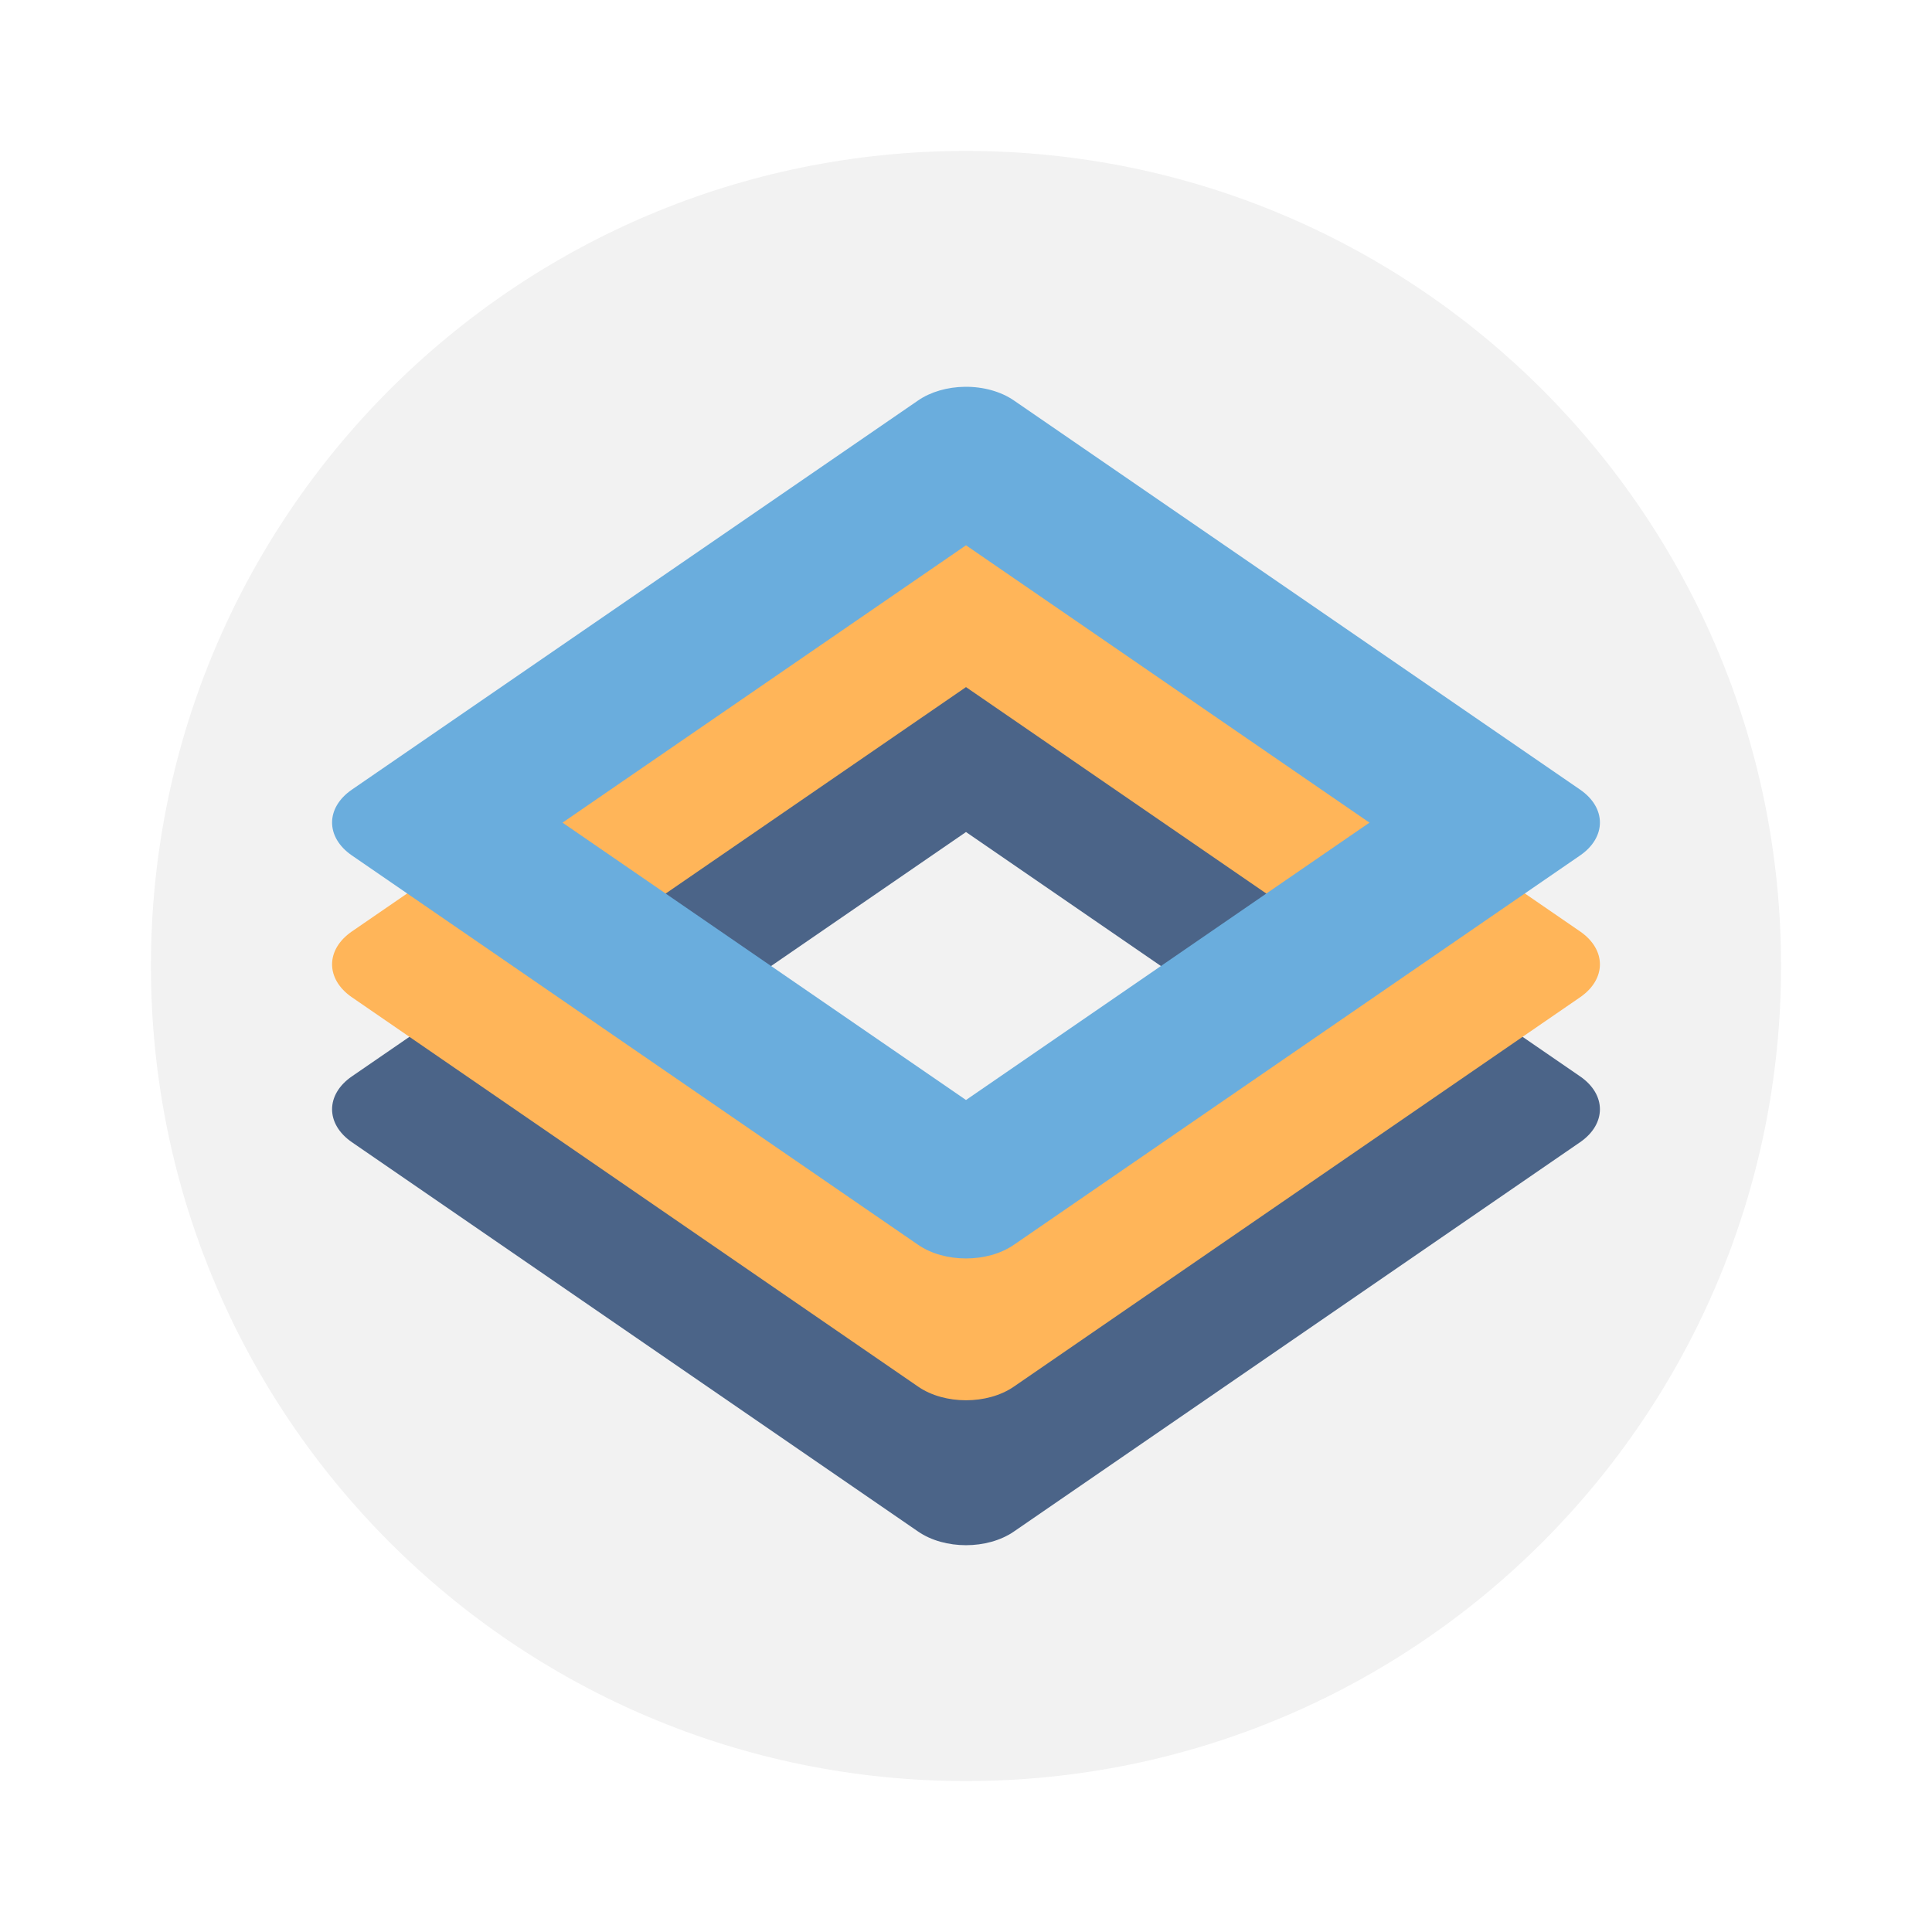
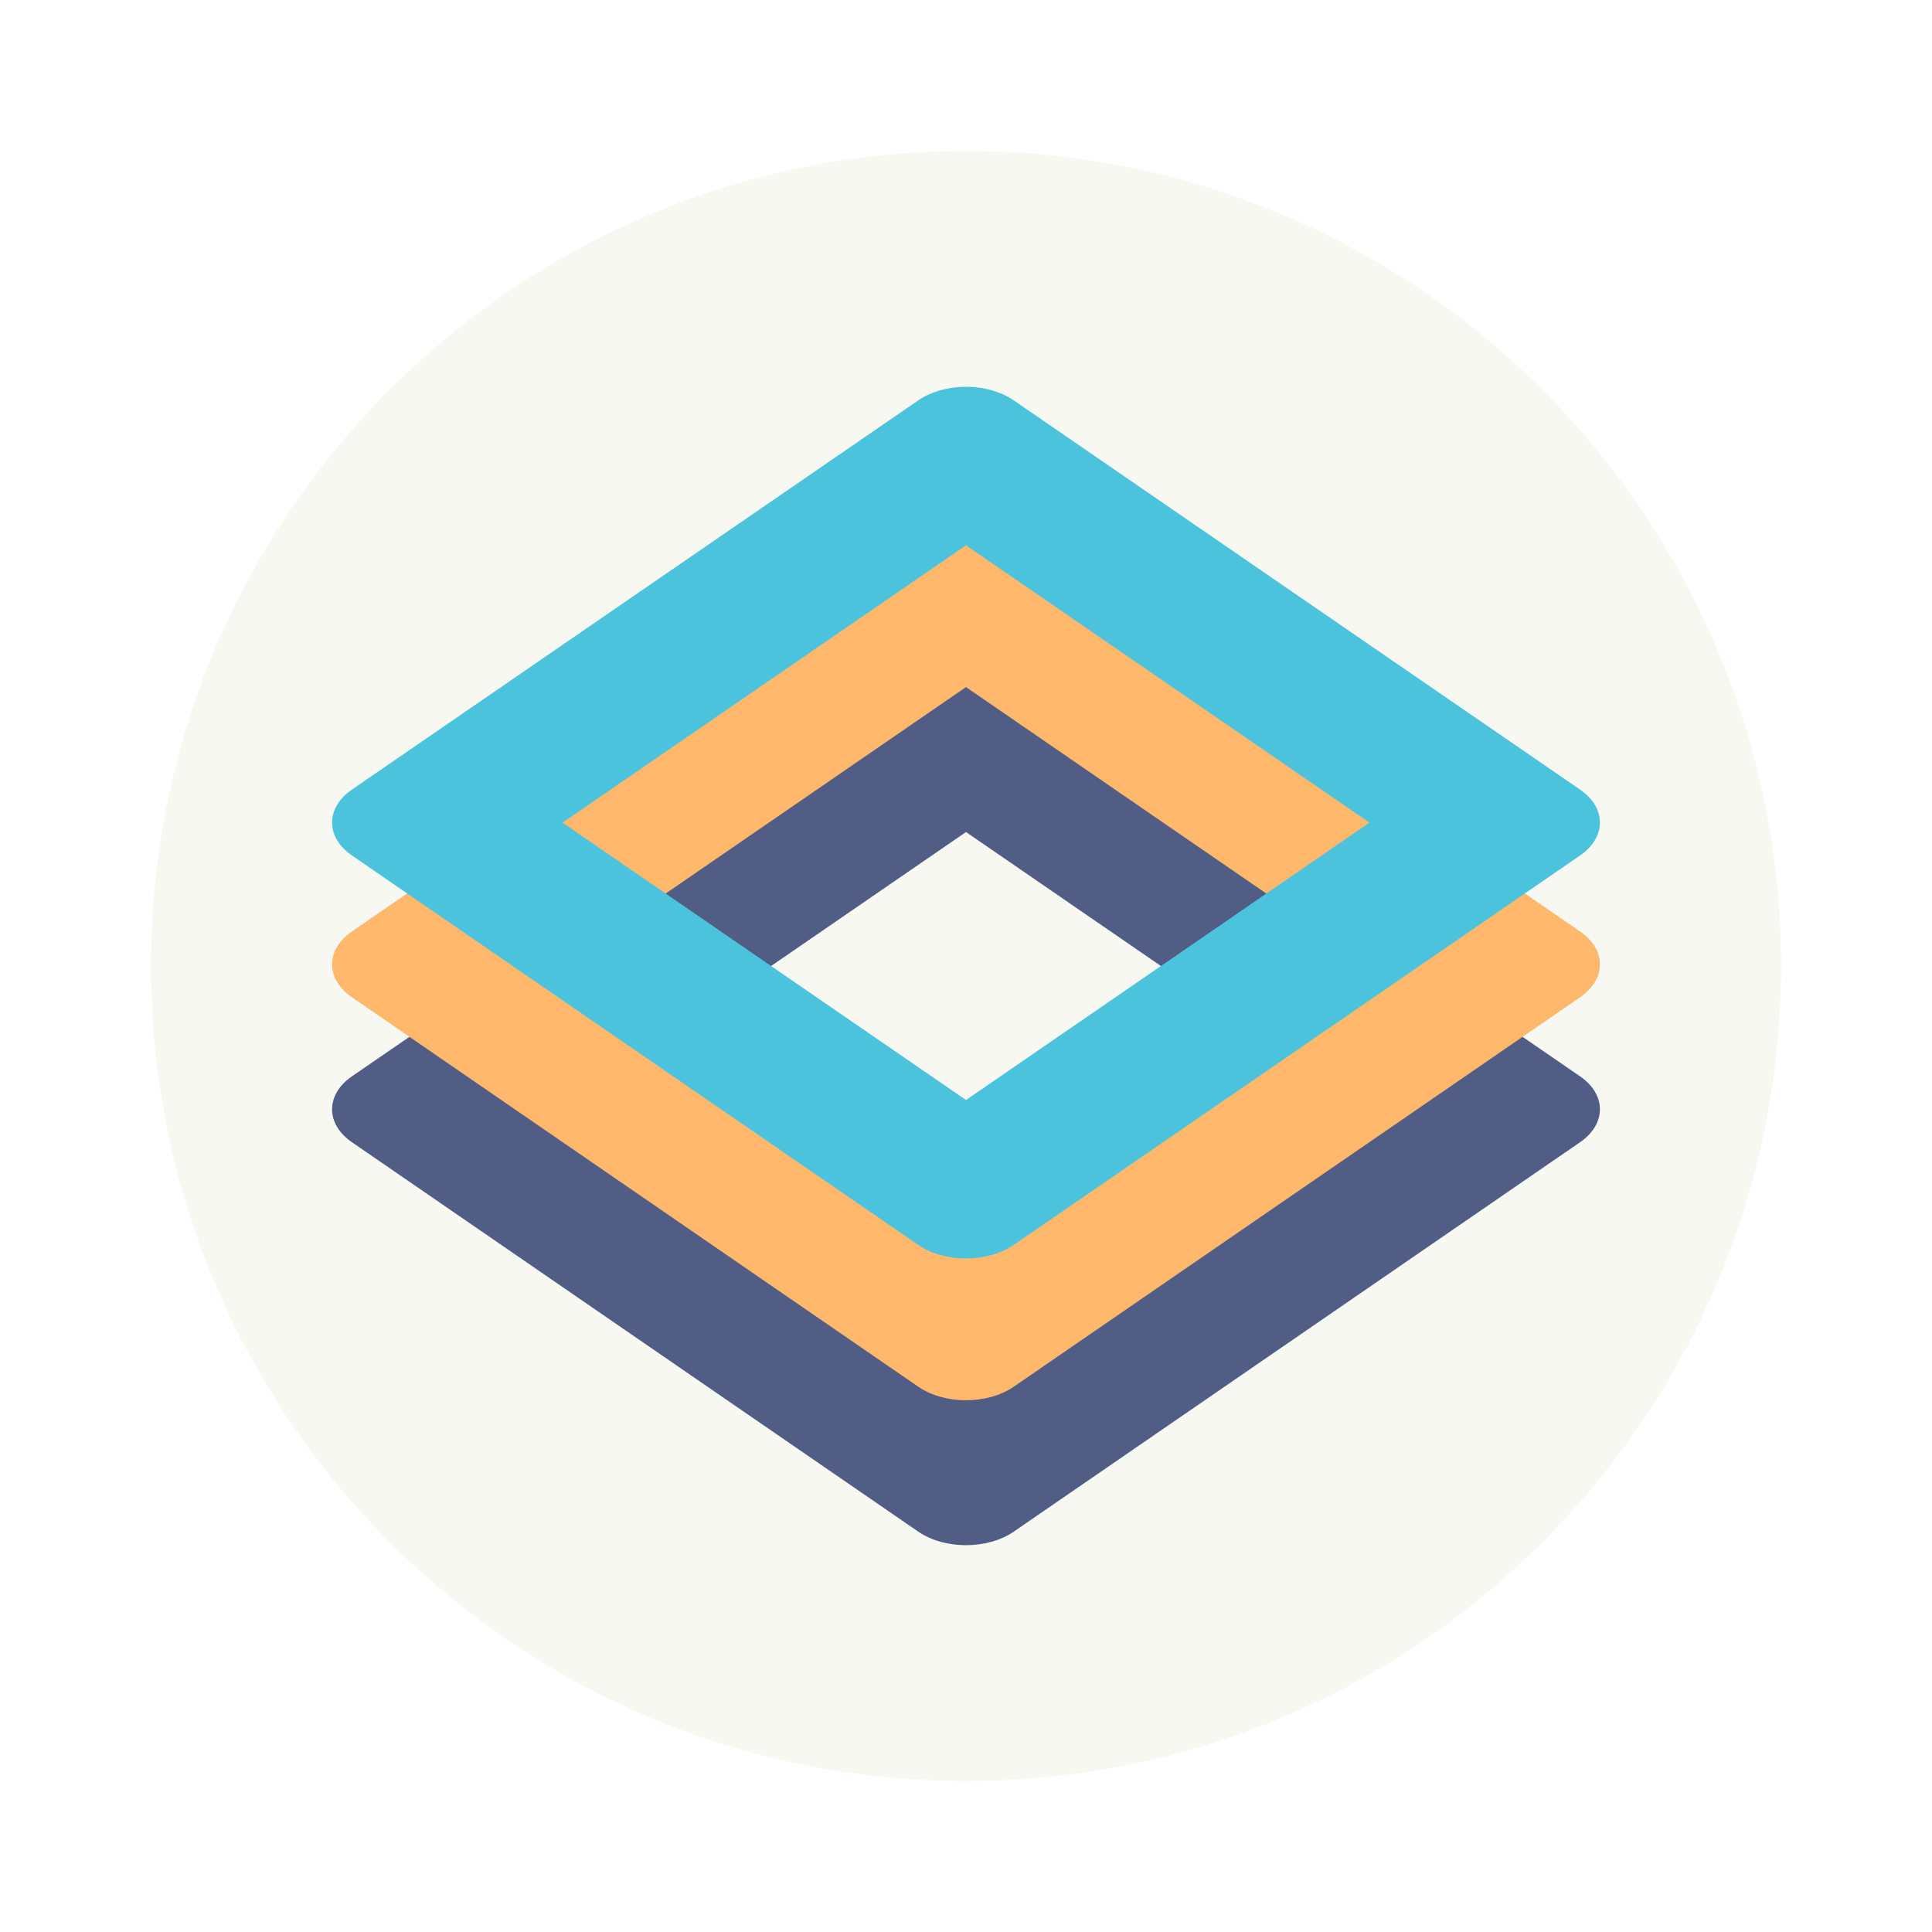
<svg xmlns="http://www.w3.org/2000/svg" width="64" height="64" version="1.1">
-   <rect x="5" y="5" width="54" height="54" rx="27" ry="27" fill="#f2f2f2" stroke-width="3.644" />
-   <path d="m31.964 22.312a2.242 1.542 0 0 0-1.548 0.451l-18.76 12.894a2.242 1.542 0 0 0 0 2.179l18.76 12.9a2.242 1.542 0 0 0 3.168 0l18.76-12.9a2.242 1.542 0 0 0 0-2.179l-18.76-12.894a2.242 1.542 0 0 0-1.62-0.451zm0.036 5.25 13.366 9.188-13.366 9.188-13.366-9.188z" fill="#4b6488" stroke-width="2.625" />
-   <path d="m31.964 17.511a2.242 1.542 0 0 0-1.548 0.451l-18.76 12.894a2.242 1.542 0 0 0 0 2.179l18.76 12.9a2.242 1.542 0 0 0 3.168 0l18.76-12.9a2.242 1.542 0 0 0 0-2.179l-18.76-12.894a2.242 1.542 0 0 0-1.62-0.451zm0.036 5.25 13.366 9.188-13.366 9.188-13.366-9.188z" fill="#ffb559" stroke-width="2.625" />
-   <path d="m31.964 12.813a2.242 1.542 0 0 0-1.548 0.451l-18.76 12.894a2.242 1.542 0 0 0 0 2.179l18.76 12.9a2.242 1.542 0 0 0 3.168 0l18.76-12.9a2.242 1.542 0 0 0 0-2.179l-18.76-12.894a2.242 1.542 0 0 0-1.62-0.451zm0.036 5.25 13.366 9.188-13.366 9.188-13.366-9.188z" fill="#6aaddd" stroke-width="2.625" />
+   <rect x="5" y="5" width="54" height="54" rx="27" ry="27" fill="#f8f8f2" stroke-width="3.644" />
+   <path d="m31.964 22.312a2.242 1.542 0 0 0-1.548 0.451l-18.76 12.894a2.242 1.542 0 0 0 0 2.179l18.76 12.9a2.242 1.542 0 0 0 3.168 0l18.76-12.9a2.242 1.542 0 0 0 0-2.179l-18.76-12.894a2.242 1.542 0 0 0-1.62-0.451zm0.036 5.25 13.366 9.188-13.366 9.188-13.366-9.188z" fill="#515d85" stroke-width="2.625" />
+   <path d="m31.964 17.511a2.242 1.542 0 0 0-1.548 0.451l-18.76 12.894a2.242 1.542 0 0 0 0 2.179l18.76 12.9a2.242 1.542 0 0 0 3.168 0l18.76-12.9a2.242 1.542 0 0 0 0-2.179l-18.76-12.894a2.242 1.542 0 0 0-1.62-0.451zm0.036 5.25 13.366 9.188-13.366 9.188-13.366-9.188z" fill="#ffb86c" stroke-width="2.625" />
+   <path d="m31.964 12.813a2.242 1.542 0 0 0-1.548 0.451l-18.76 12.894a2.242 1.542 0 0 0 0 2.179l18.76 12.9a2.242 1.542 0 0 0 3.168 0l18.76-12.9a2.242 1.542 0 0 0 0-2.179l-18.76-12.894a2.242 1.542 0 0 0-1.62-0.451zm0.036 5.25 13.366 9.188-13.366 9.188-13.366-9.188z" fill="#4cc3dc" stroke-width="2.625" />
</svg>
